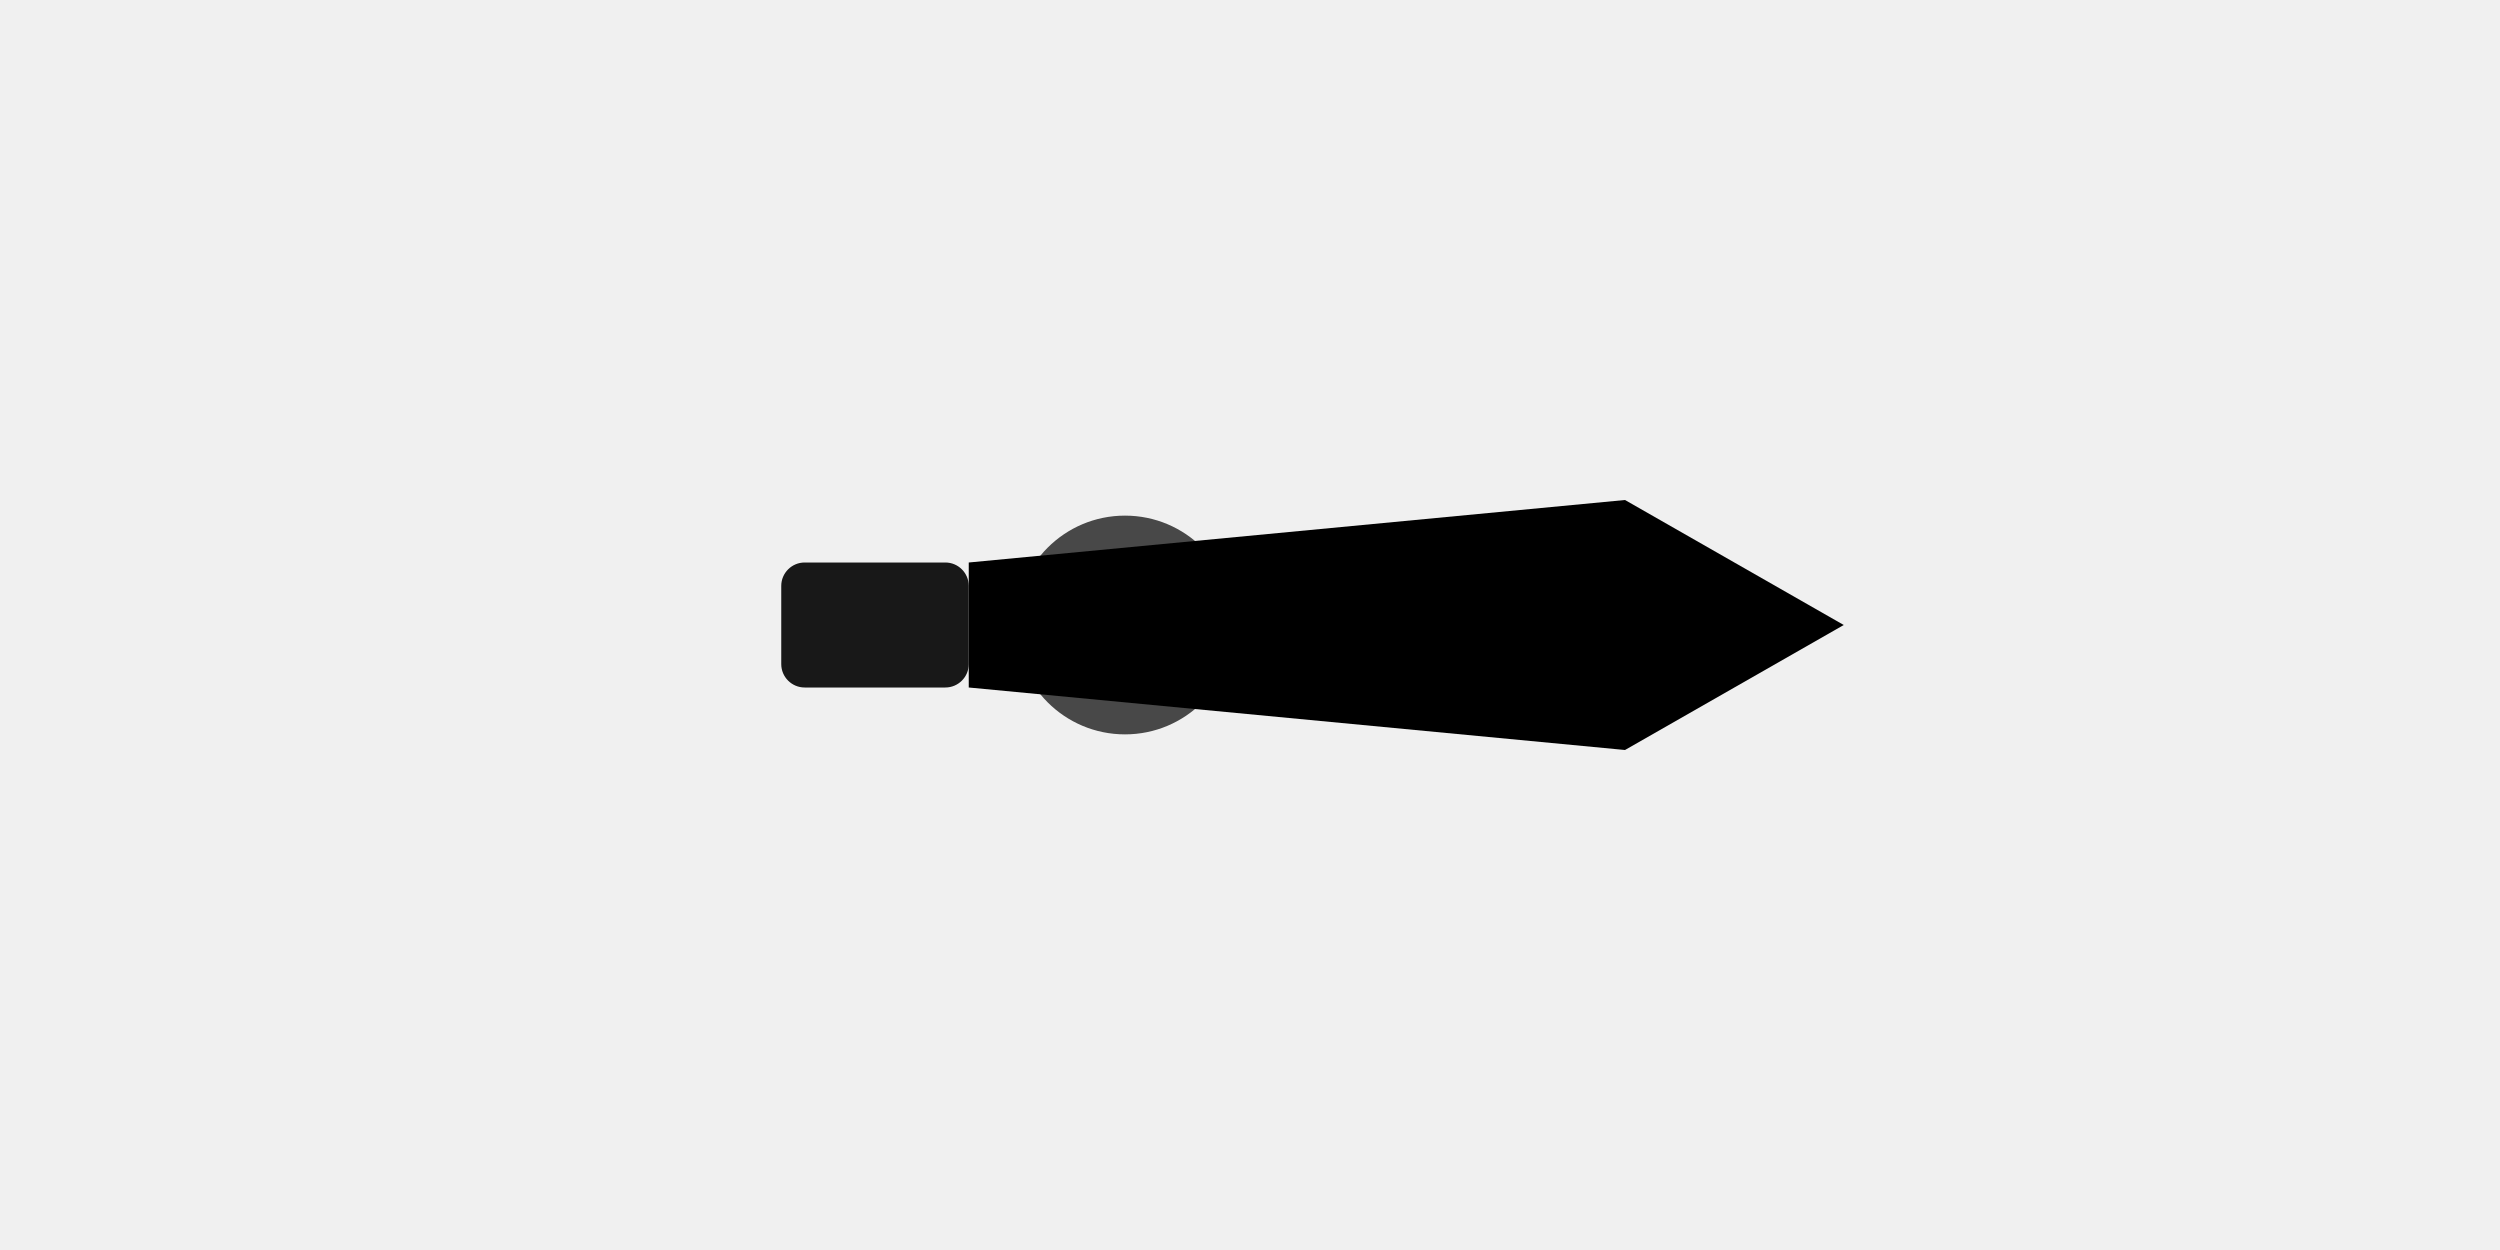
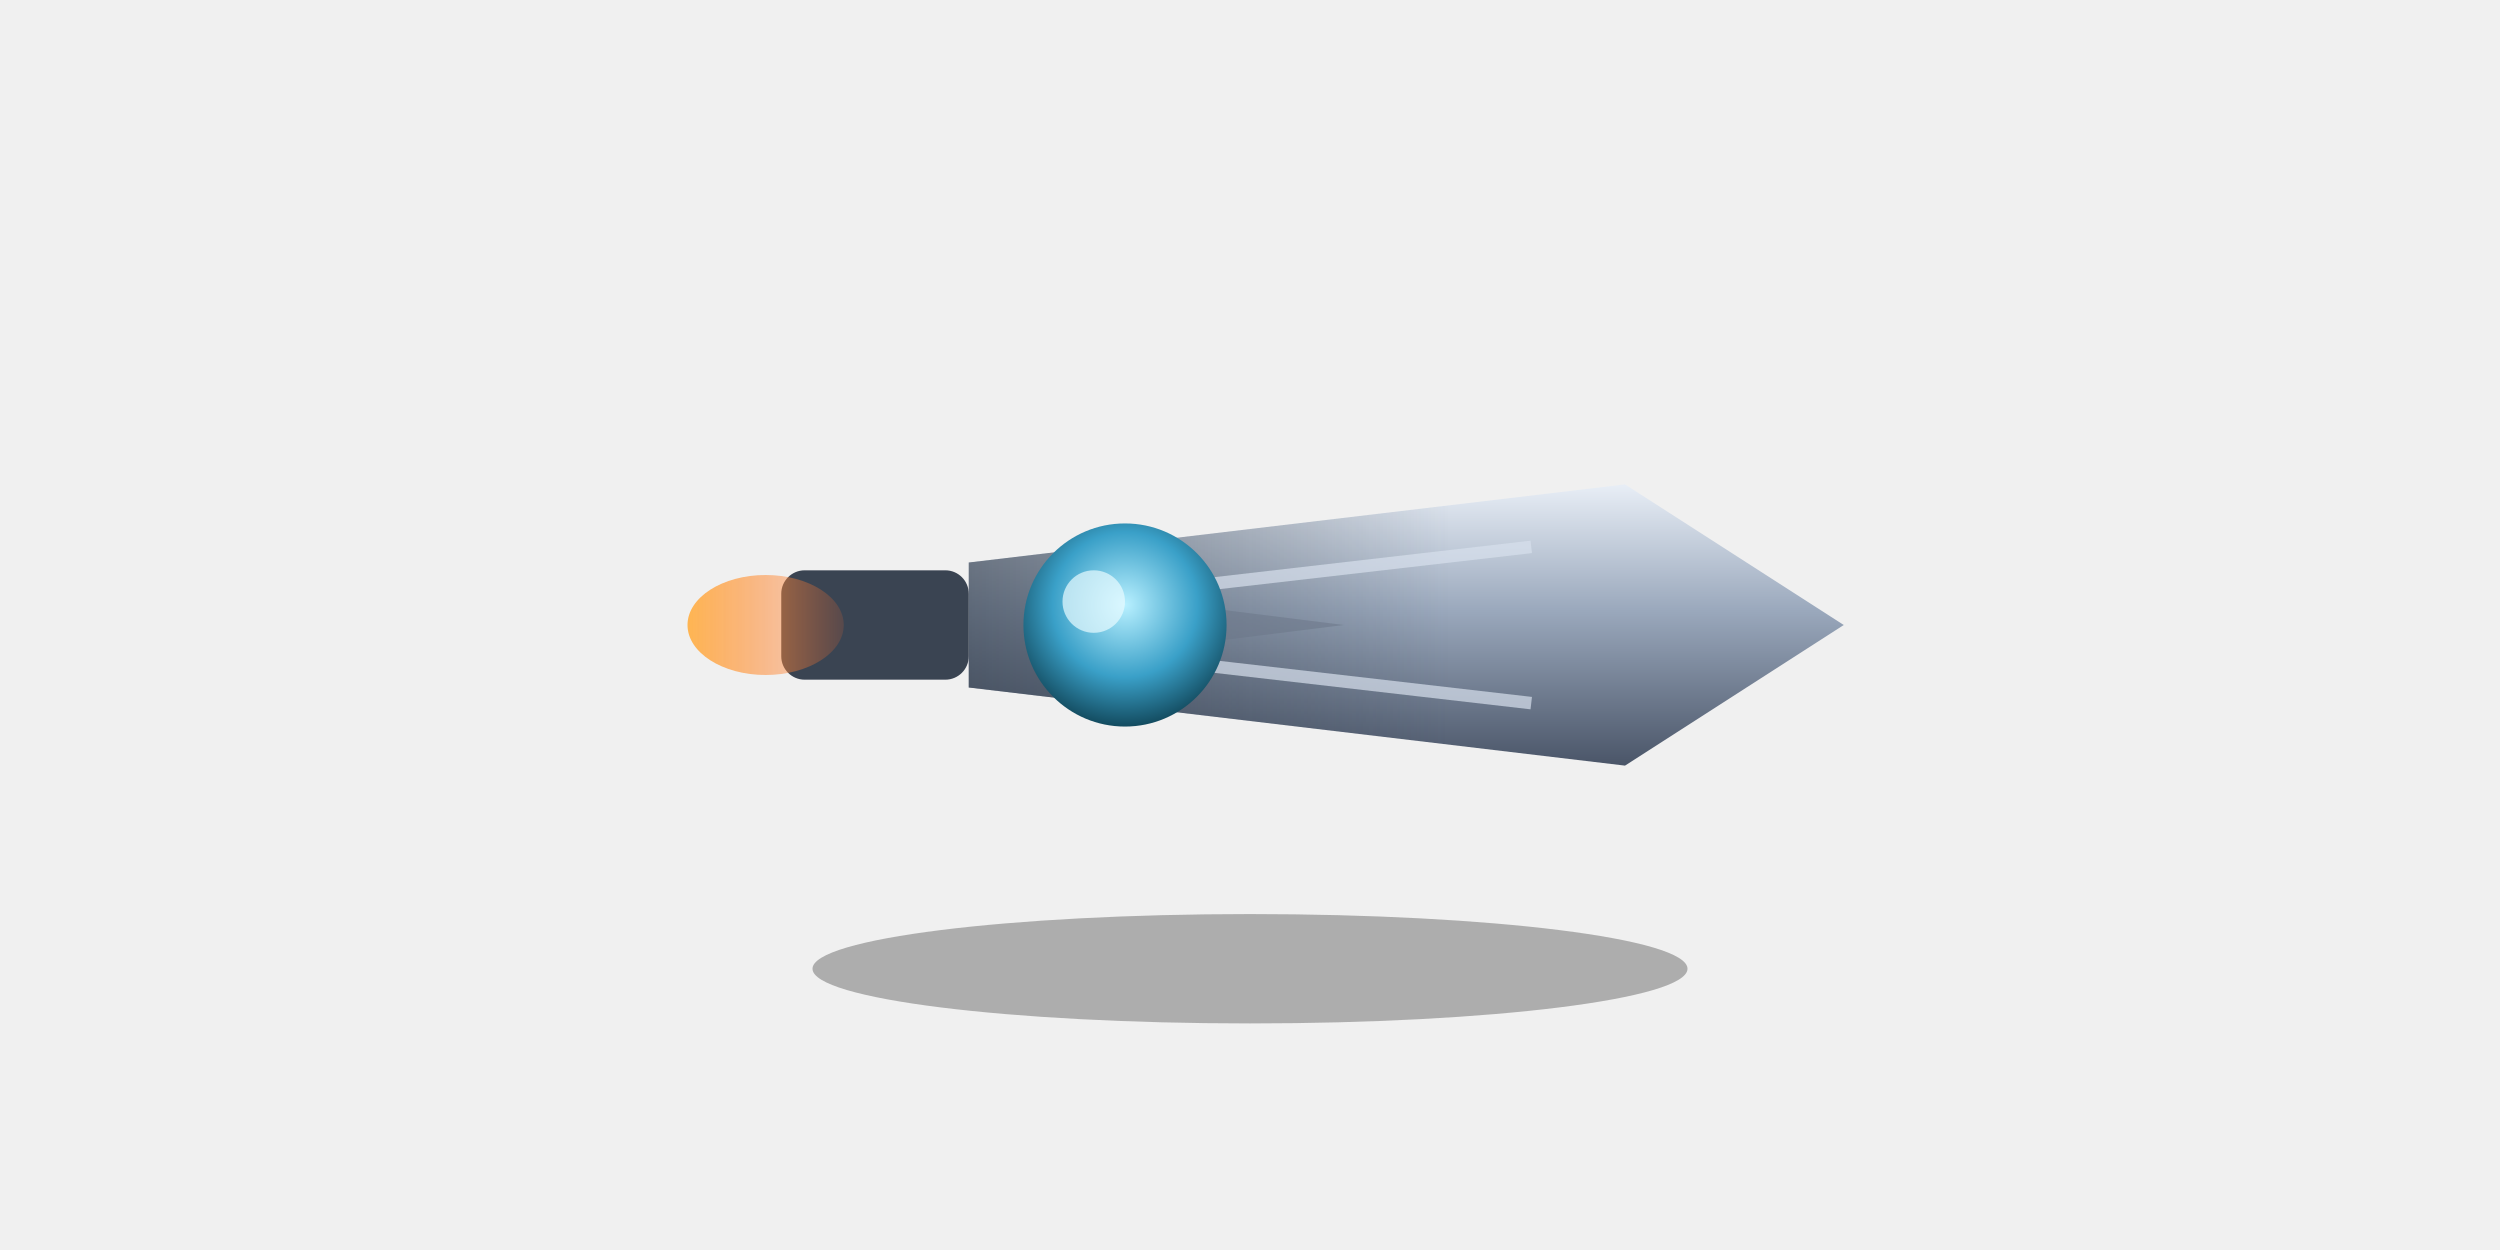
<svg xmlns="http://www.w3.org/2000/svg" class="hull-svg" viewBox="0 0 160 80" fill="none" aria-hidden="true">
+   <defs>
+     <linearGradient id="metal-mite" x1="0" y1="0" x2="0" y2="1">
+       <stop offset="0%" stop-color="#E8EEF6" />
+       <stop offset="45%" stop-color="#9AA8BC" />
+       <stop offset="100%" stop-color="#4A5568" />
+     </linearGradient>
+     <linearGradient id="shade-mite" x1="0" y1="0" x2="1" y2="0">
+       <stop offset="0%" stop-color="#2A3340" stop-opacity=".55" />
+       <stop offset="55%" stop-color="#2A3340" stop-opacity="0" />
+     </linearGradient>
+     <linearGradient id="glow-mite" x1="0" y1="0" x2="1" y2="0">
+       <stop offset="0%" stop-color="#FFB24A" stop-opacity=".95" />
+       <stop offset="100%" stop-color="#FF6A2A" stop-opacity=".15" />
+     </linearGradient>
+     <radialGradient id="canopy-mite" cx="50%" cy="40%" r="65%">
+       <stop offset="0%" stop-color="#B8F0FF" />
+       <stop offset="55%" stop-color="#3AA0C8" />
+       <stop offset="100%" stop-color="#0B3A4A" />
+     </radialGradient>
+   </defs>
+   <ellipse cx="80" cy="62" rx="28" ry="3.5" fill="#000" opacity=".28" />
  <g id="hull">
-     <path fill="currentColor" d="M62 36 L104 32 L118 40 L104 48 L62 44 Z" />
-     <path fill="currentColor" opacity=".55" d="M70 38 L86 40 L70 42 Z" />
+     <path fill="url(#metal-mite)" d="M62 36 L104 31 L118 40 L104 49 L62 44 Z" />
+     <path fill="url(#shade-mite)" d="M62 36 L104 31 L118 40 L104 49 L62 44 Z" />
+     <path stroke="#D7E0EC" stroke-width=".8" opacity=".7" d="M72 38 L98 35 M72 42 L98 45" />
+     <path fill="#6B7788" opacity=".55" d="M70 38 L86 40 L70 42 Z" />
  </g>
  <g id="canopy">
-     <circle cx="72" cy="40" r="7" fill="currentColor" opacity=".7" />
+     <circle cx="72" cy="40" r="6.5" fill="url(#canopy-mite)" />
+     <circle cx="70" cy="38.5" r="2" fill="#E8FBFF" opacity=".7" />
  </g>
  <g id="thruster">
-     <rect x="50" y="36" width="12" height="8" rx="1.5" fill="currentColor" opacity=".9" />
+     <rect x="50" y="36.5" width="12" height="7" rx="1.5" fill="#3A4452" />
+     <ellipse cx="49" cy="40" rx="5" ry="3.2" fill="url(#glow-mite)" />
  </g>
  <g id="hit-flash" opacity="0">
-     <rect width="160" height="80" fill="currentColor" />
+     <rect width="160" height="80" fill="#fff" />
  </g>
</svg>
